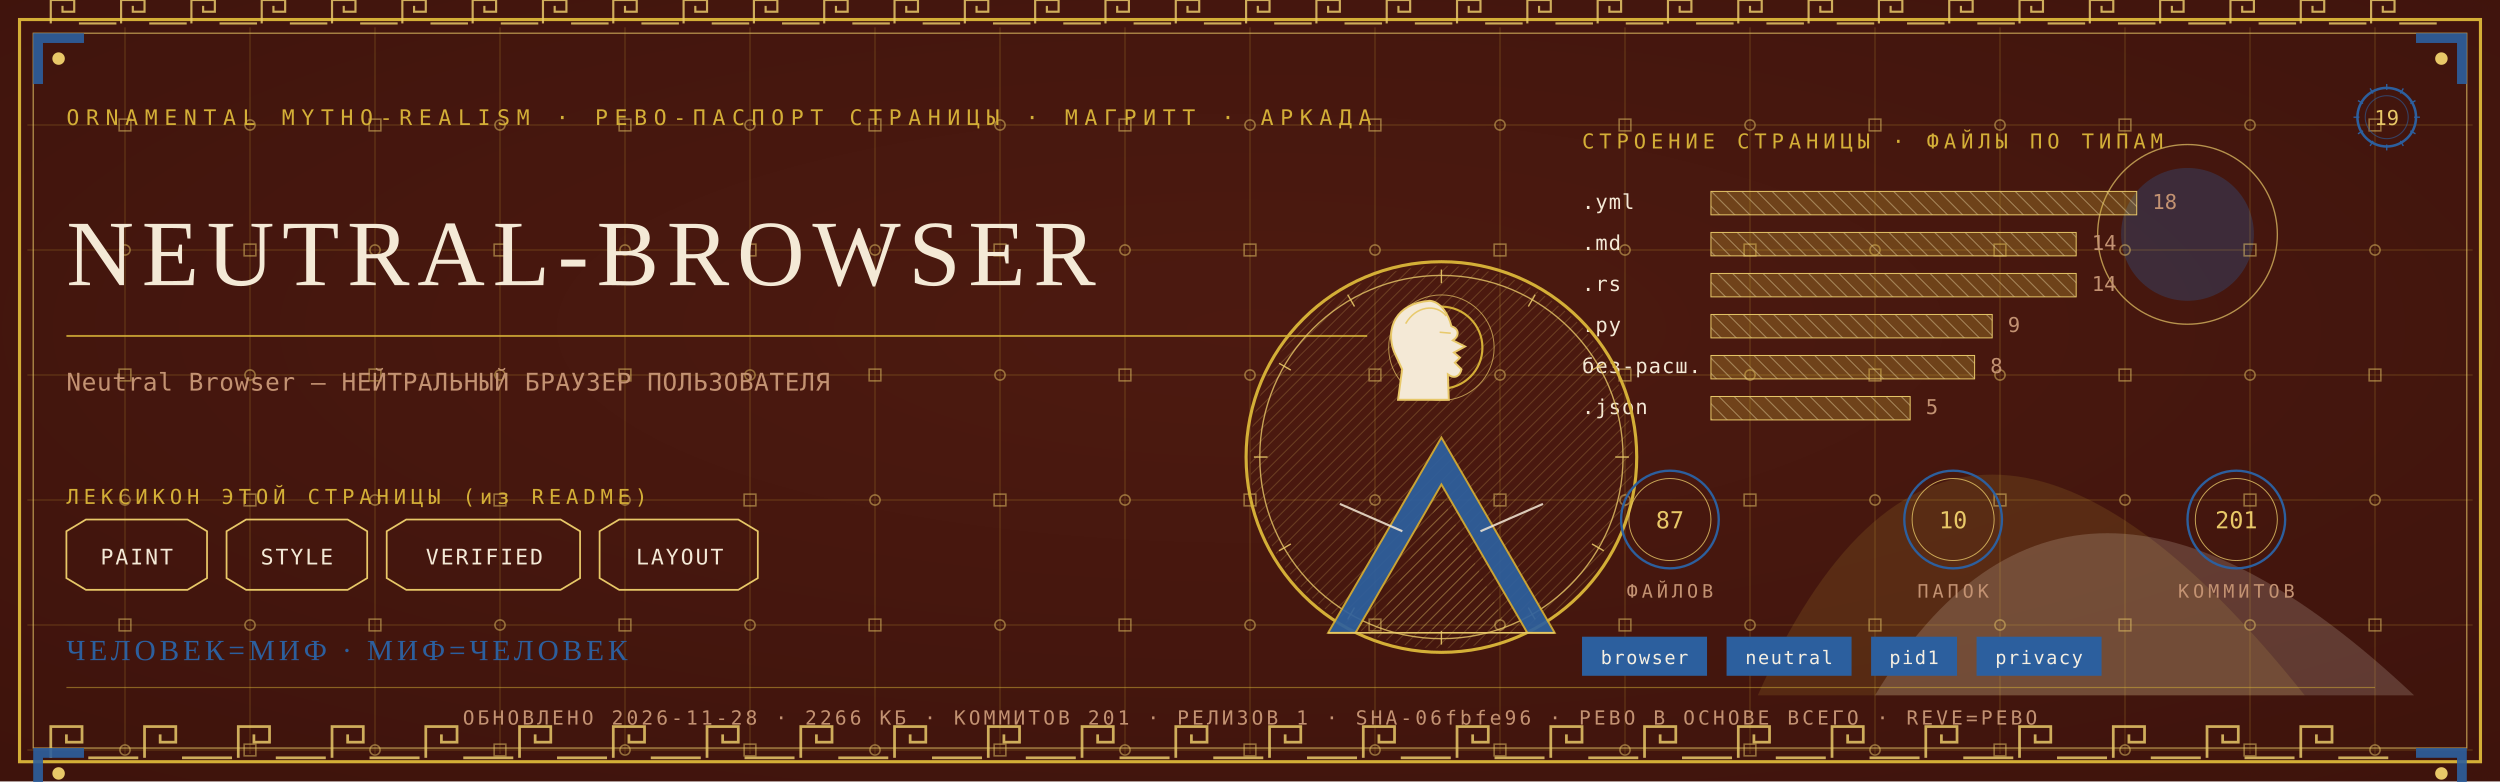
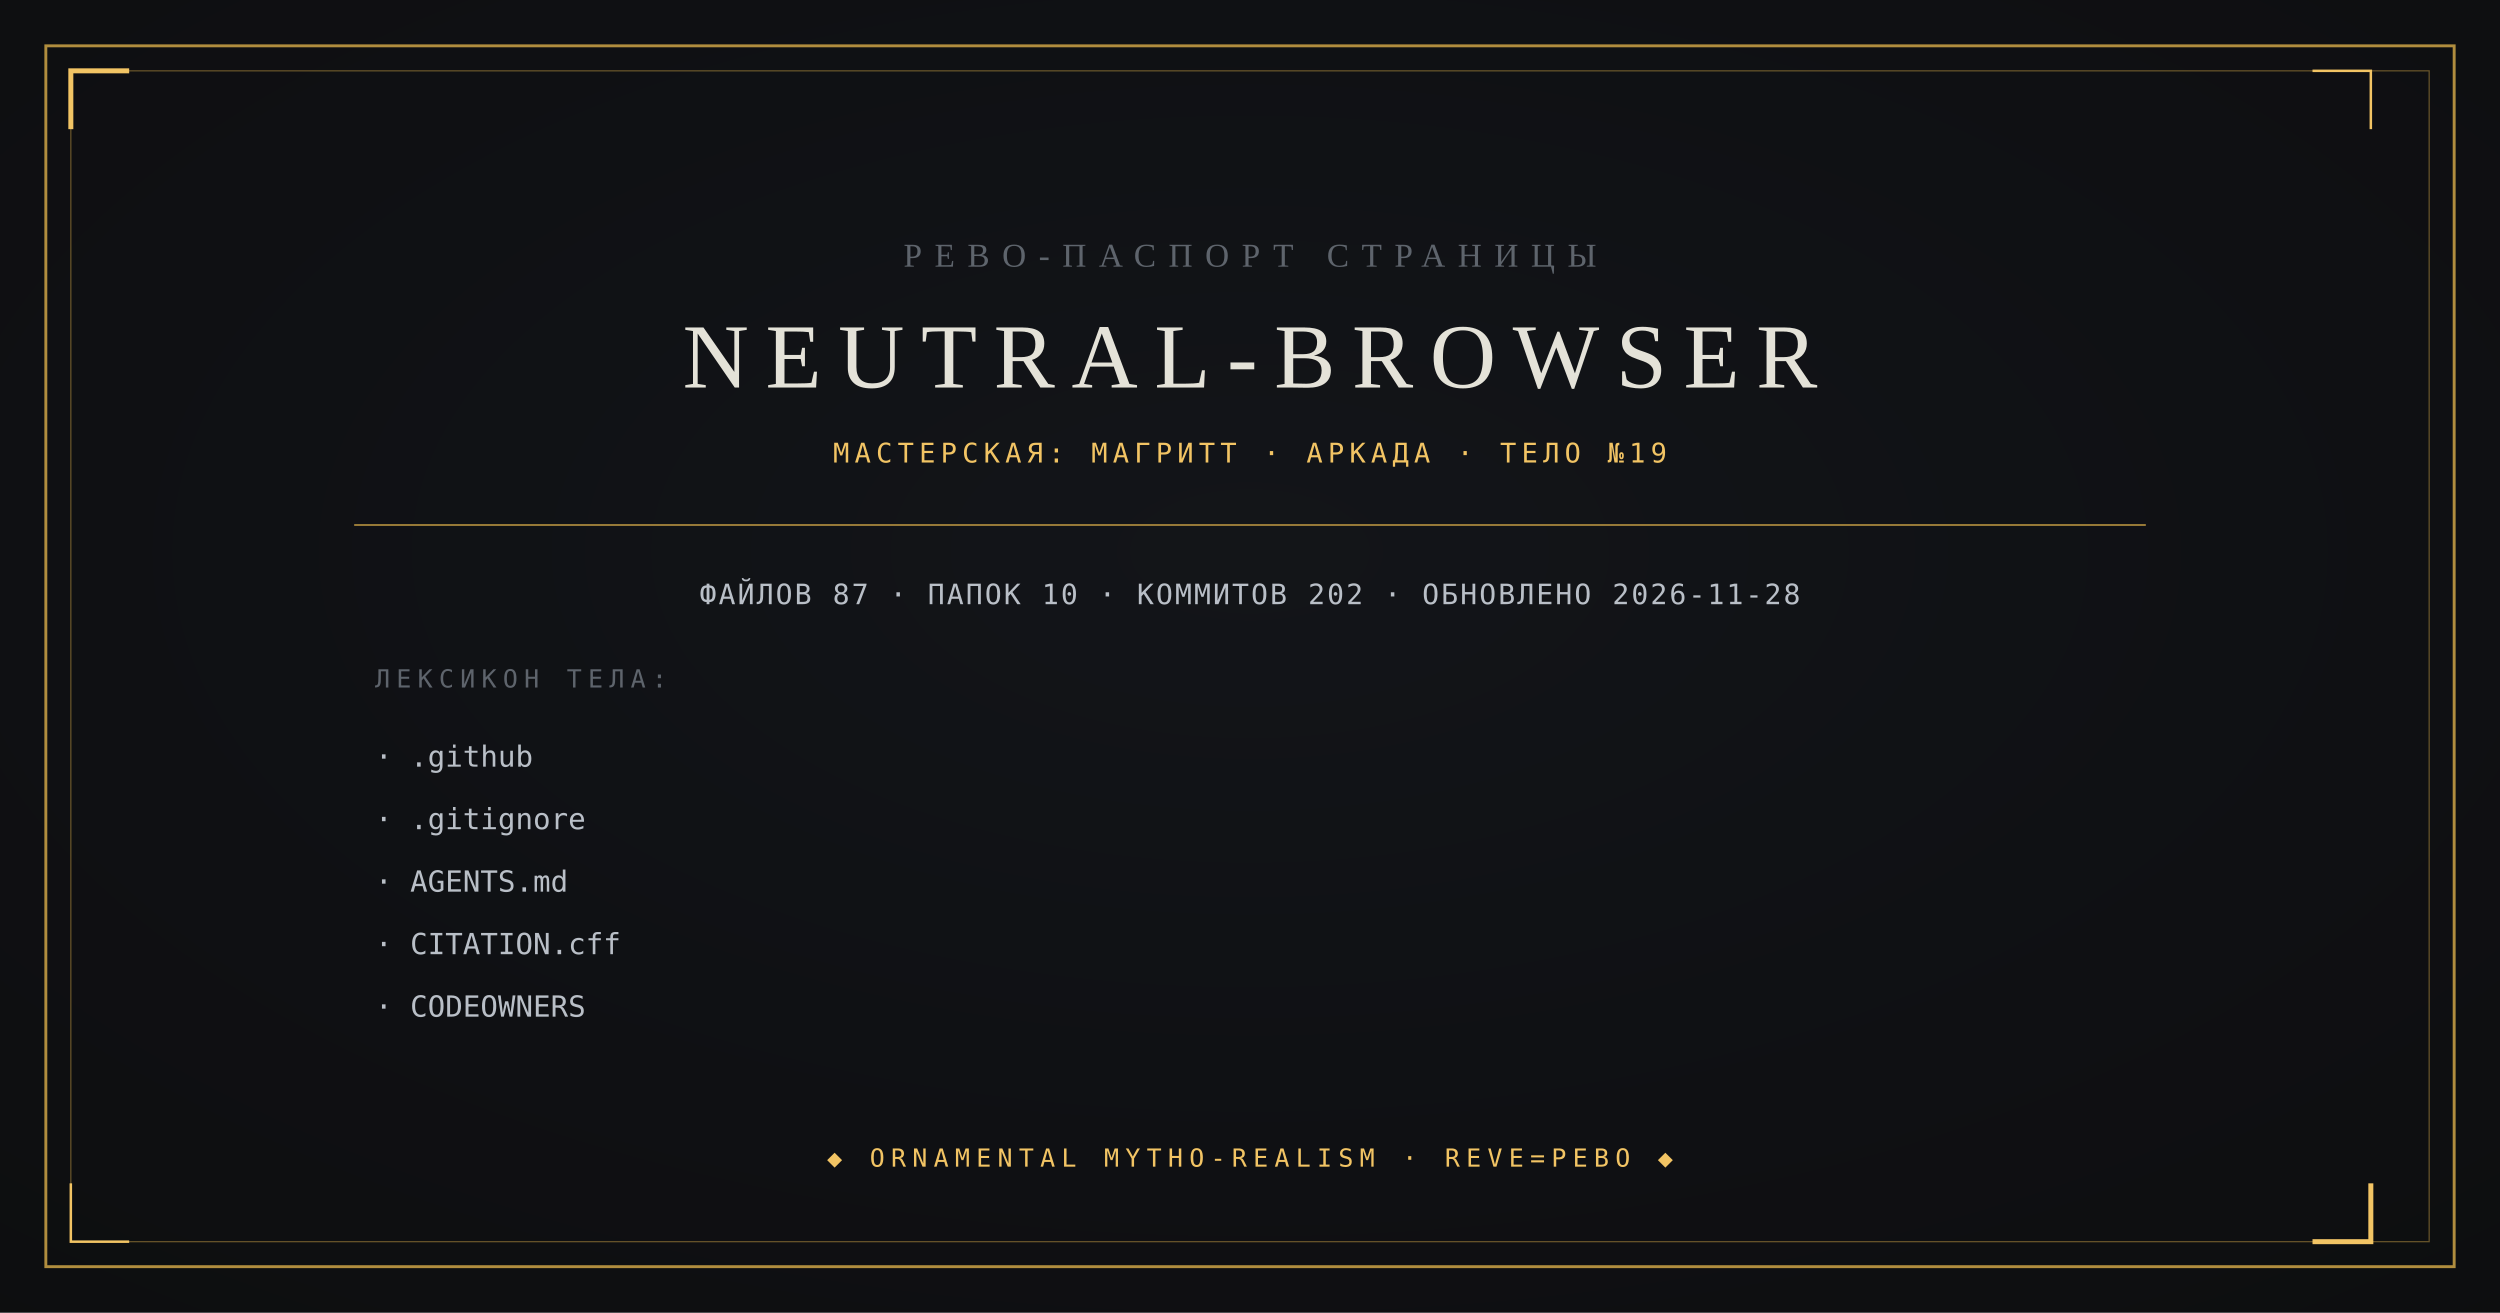
- <svg xmlns="http://www.w3.org/2000/svg" viewBox="0 0 1280 400" width="1280" height="400">
-   <defs>
-     <radialGradient id="rp19" cx="0.5" cy="0.42" r="1.1">
-       <stop offset="0" stop-color="#4E1A10" />
-       <stop offset="1" stop-color="#38100A" />
-     </radialGradient>
-     <pattern id="hatchm" width="4.2" height="4.2" patternUnits="userSpaceOnUse" patternTransform="rotate(45)">
-       <rect width="4.2" height="4.2" fill="none" />
-       <line x1="0" y1="0" x2="0" y2="4.2" stroke="#E8C868" stroke-width="0.5" />
-     </pattern>
-     <pattern id="hatchv" width="5.5" height="5.5" patternUnits="userSpaceOnUse" patternTransform="rotate(-45)">
-       <rect width="5.5" height="5.5" fill="none" />
-       <line x1="0" y1="0" x2="0" y2="5.5" stroke="#F4E9D6" stroke-width="0.5" />
-     </pattern>
-   </defs>
-   <rect width="1280" height="400" fill="#38100A" />
-   <rect width="1280" height="400" fill="url(#rp19)" opacity="0.94" />
-   <path d="M 900 356 Q 1000 130 1180 356 Z" fill="#D4AF37" opacity="0.14" />
-   <path d="M 960 356 Q 1060 190 1236 356 Z" fill="#F4E9D6" opacity="0.18" />
-   <circle cx="1120" cy="120" r="34" fill="#2C5F9E" opacity="0.30" />
-   <circle cx="1120" cy="120" r="46" fill="none" stroke="#E8C868" stroke-width="0.7" opacity="0.7" />
-   <g stroke="#D4AF37" stroke-width="0.45" opacity="0.30">
-     <line x1="64" y1="14" x2="64" y2="386" />
-     <line x1="128" y1="14" x2="128" y2="386" />
-     <line x1="192" y1="14" x2="192" y2="386" />
-     <line x1="256" y1="14" x2="256" y2="386" />
-     <line x1="320" y1="14" x2="320" y2="386" />
-     <line x1="384" y1="14" x2="384" y2="386" />
-     <line x1="448" y1="14" x2="448" y2="386" />
-     <line x1="512" y1="14" x2="512" y2="386" />
-     <line x1="576" y1="14" x2="576" y2="386" />
-     <line x1="640" y1="14" x2="640" y2="386" />
-     <line x1="704" y1="14" x2="704" y2="386" />
-     <line x1="768" y1="14" x2="768" y2="386" />
-     <line x1="832" y1="14" x2="832" y2="386" />
-     <line x1="896" y1="14" x2="896" y2="386" />
-     <line x1="960" y1="14" x2="960" y2="386" />
-     <line x1="1024" y1="14" x2="1024" y2="386" />
-     <line x1="1088" y1="14" x2="1088" y2="386" />
-     <line x1="1152" y1="14" x2="1152" y2="386" />
-     <line x1="1216" y1="14" x2="1216" y2="386" />
-     <line x1="14" y1="64" x2="1266" y2="64" />
-     <line x1="14" y1="128" x2="1266" y2="128" />
-     <line x1="14" y1="192" x2="1266" y2="192" />
-     <line x1="14" y1="256" x2="1266" y2="256" />
-     <line x1="14" y1="320" x2="1266" y2="320" />
-     <line x1="14" y1="384" x2="1266" y2="384" />
-   </g>
-   <g fill="none" stroke="#E8C868" stroke-width="0.8" opacity="0.5">
-     <rect x="61" y="61" width="6" height="6" />
-     <circle cx="64" cy="128" r="2.6" />
-     <rect x="61" y="189" width="6" height="6" />
-     <circle cx="64" cy="256" r="2.6" />
-     <rect x="61" y="317" width="6" height="6" />
-     <circle cx="64" cy="384" r="2.6" />
-     <circle cx="128" cy="64" r="2.6" />
-     <rect x="125" y="125" width="6" height="6" />
-     <circle cx="128" cy="192" r="2.6" />
-     <rect x="125" y="253" width="6" height="6" />
-     <circle cx="128" cy="320" r="2.6" />
-     <rect x="125" y="381" width="6" height="6" />
-     <rect x="189" y="61" width="6" height="6" />
-     <circle cx="192" cy="128" r="2.6" />
-     <rect x="189" y="189" width="6" height="6" />
-     <circle cx="192" cy="256" r="2.6" />
-     <rect x="189" y="317" width="6" height="6" />
-     <circle cx="192" cy="384" r="2.6" />
-     <circle cx="256" cy="64" r="2.6" />
-     <rect x="253" y="125" width="6" height="6" />
-     <circle cx="256" cy="192" r="2.6" />
-     <rect x="253" y="253" width="6" height="6" />
-     <circle cx="256" cy="320" r="2.6" />
-     <rect x="253" y="381" width="6" height="6" />
-     <rect x="317" y="61" width="6" height="6" />
-     <circle cx="320" cy="128" r="2.6" />
-     <rect x="317" y="189" width="6" height="6" />
-     <circle cx="320" cy="256" r="2.6" />
-     <rect x="317" y="317" width="6" height="6" />
-     <circle cx="320" cy="384" r="2.6" />
-     <circle cx="384" cy="64" r="2.6" />
-     <rect x="381" y="125" width="6" height="6" />
-     <circle cx="384" cy="192" r="2.6" />
-     <rect x="381" y="253" width="6" height="6" />
-     <circle cx="384" cy="320" r="2.6" />
-     <rect x="381" y="381" width="6" height="6" />
-     <rect x="445" y="61" width="6" height="6" />
-     <circle cx="448" cy="128" r="2.6" />
-     <rect x="445" y="189" width="6" height="6" />
-     <circle cx="448" cy="256" r="2.6" />
-     <rect x="445" y="317" width="6" height="6" />
-     <circle cx="448" cy="384" r="2.6" />
-     <circle cx="512" cy="64" r="2.6" />
-     <rect x="509" y="125" width="6" height="6" />
-     <circle cx="512" cy="192" r="2.6" />
-     <rect x="509" y="253" width="6" height="6" />
-     <circle cx="512" cy="320" r="2.6" />
-     <rect x="509" y="381" width="6" height="6" />
-     <rect x="573" y="61" width="6" height="6" />
-     <circle cx="576" cy="128" r="2.6" />
-     <rect x="573" y="189" width="6" height="6" />
-     <circle cx="576" cy="256" r="2.6" />
-     <rect x="573" y="317" width="6" height="6" />
-     <circle cx="576" cy="384" r="2.6" />
-     <circle cx="640" cy="64" r="2.6" />
-     <rect x="637" y="125" width="6" height="6" />
-     <circle cx="640" cy="192" r="2.6" />
-     <rect x="637" y="253" width="6" height="6" />
-     <circle cx="640" cy="320" r="2.6" />
-     <rect x="637" y="381" width="6" height="6" />
-     <rect x="701" y="61" width="6" height="6" />
-     <circle cx="704" cy="128" r="2.6" />
-     <rect x="701" y="189" width="6" height="6" />
-     <circle cx="704" cy="256" r="2.6" />
-     <rect x="701" y="317" width="6" height="6" />
-     <circle cx="704" cy="384" r="2.6" />
-     <circle cx="768" cy="64" r="2.6" />
-     <rect x="765" y="125" width="6" height="6" />
-     <circle cx="768" cy="192" r="2.6" />
-     <rect x="765" y="253" width="6" height="6" />
-     <circle cx="768" cy="320" r="2.6" />
-     <rect x="765" y="381" width="6" height="6" />
-     <rect x="829" y="61" width="6" height="6" />
-     <circle cx="832" cy="128" r="2.6" />
-     <rect x="829" y="189" width="6" height="6" />
-     <circle cx="832" cy="256" r="2.6" />
-     <rect x="829" y="317" width="6" height="6" />
-     <circle cx="832" cy="384" r="2.6" />
-     <circle cx="896" cy="64" r="2.6" />
-     <rect x="893" y="125" width="6" height="6" />
-     <circle cx="896" cy="192" r="2.6" />
-     <rect x="893" y="253" width="6" height="6" />
-     <circle cx="896" cy="320" r="2.6" />
-     <rect x="893" y="381" width="6" height="6" />
-     <rect x="957" y="61" width="6" height="6" />
-     <circle cx="960" cy="128" r="2.6" />
-     <rect x="957" y="189" width="6" height="6" />
-     <circle cx="960" cy="256" r="2.6" />
-     <rect x="957" y="317" width="6" height="6" />
-     <circle cx="960" cy="384" r="2.6" />
-     <circle cx="1024" cy="64" r="2.6" />
-     <rect x="1021" y="125" width="6" height="6" />
-     <circle cx="1024" cy="192" r="2.6" />
-     <rect x="1021" y="253" width="6" height="6" />
-     <circle cx="1024" cy="320" r="2.6" />
-     <rect x="1021" y="381" width="6" height="6" />
-     <rect x="1085" y="61" width="6" height="6" />
-     <circle cx="1088" cy="128" r="2.6" />
-     <rect x="1085" y="189" width="6" height="6" />
-     <circle cx="1088" cy="256" r="2.6" />
-     <rect x="1085" y="317" width="6" height="6" />
-     <circle cx="1088" cy="384" r="2.6" />
-     <circle cx="1152" cy="64" r="2.6" />
-     <rect x="1149" y="125" width="6" height="6" />
-     <circle cx="1152" cy="192" r="2.6" />
-     <rect x="1149" y="253" width="6" height="6" />
-     <circle cx="1152" cy="320" r="2.6" />
-     <rect x="1149" y="381" width="6" height="6" />
-     <rect x="1213" y="61" width="6" height="6" />
-     <circle cx="1216" cy="128" r="2.6" />
-     <rect x="1213" y="189" width="6" height="6" />
-     <circle cx="1216" cy="256" r="2.6" />
-     <rect x="1213" y="317" width="6" height="6" />
-     <circle cx="1216" cy="384" r="2.6" />
-   </g>
-   <rect x="10" y="10" width="1260" height="380" fill="none" stroke="#D4AF37" stroke-width="1.6" />
-   <rect x="17" y="17" width="1246" height="366" fill="none" stroke="#E8C868" stroke-width="0.6" opacity="0.75" />
-   <g fill="none" stroke="#E8C868" stroke-width="1.4" opacity="0.85">
-     <path d="M 26 388 L 26 372 L 42 372 L 42 380.0 L 34.0 380.0 L 34.0 376.0" />
-     <line x1="45.2" y1="388" x2="70.8" y2="388" />
-     <path d="M 74 388 L 74 372 L 90 372 L 90 380.0 L 82.0 380.0 L 82.0 376.0" />
-     <line x1="93.2" y1="388" x2="118.8" y2="388" />
-     <path d="M 122 388 L 122 372 L 138 372 L 138 380.0 L 130.0 380.0 L 130.0 376.0" />
-     <line x1="141.2" y1="388" x2="166.8" y2="388" />
-     <path d="M 170 388 L 170 372 L 186 372 L 186 380.0 L 178.0 380.0 L 178.0 376.0" />
-     <line x1="189.2" y1="388" x2="214.8" y2="388" />
-     <path d="M 218 388 L 218 372 L 234 372 L 234 380.0 L 226.0 380.0 L 226.0 376.0" />
-     <line x1="237.2" y1="388" x2="262.8" y2="388" />
-     <path d="M 266 388 L 266 372 L 282 372 L 282 380.0 L 274.0 380.0 L 274.0 376.0" />
-     <line x1="285.2" y1="388" x2="310.8" y2="388" />
-     <path d="M 314 388 L 314 372 L 330 372 L 330 380.0 L 322.0 380.0 L 322.0 376.0" />
-     <line x1="333.2" y1="388" x2="358.8" y2="388" />
-     <path d="M 362 388 L 362 372 L 378 372 L 378 380.0 L 370.0 380.0 L 370.0 376.0" />
-     <line x1="381.2" y1="388" x2="406.8" y2="388" />
-     <path d="M 410 388 L 410 372 L 426 372 L 426 380.0 L 418.0 380.0 L 418.0 376.0" />
-     <line x1="429.2" y1="388" x2="454.8" y2="388" />
-     <path d="M 458 388 L 458 372 L 474 372 L 474 380.0 L 466.0 380.0 L 466.0 376.0" />
-     <line x1="477.2" y1="388" x2="502.8" y2="388" />
-     <path d="M 506 388 L 506 372 L 522 372 L 522 380.0 L 514.0 380.0 L 514.0 376.0" />
-     <line x1="525.2" y1="388" x2="550.8" y2="388" />
-     <path d="M 554 388 L 554 372 L 570 372 L 570 380.0 L 562.0 380.0 L 562.0 376.0" />
-     <line x1="573.2" y1="388" x2="598.8" y2="388" />
-     <path d="M 602 388 L 602 372 L 618 372 L 618 380.0 L 610.0 380.0 L 610.0 376.0" />
-     <line x1="621.2" y1="388" x2="646.8" y2="388" />
-     <path d="M 650 388 L 650 372 L 666 372 L 666 380.0 L 658.0 380.0 L 658.0 376.0" />
-     <line x1="669.2" y1="388" x2="694.8" y2="388" />
-     <path d="M 698 388 L 698 372 L 714 372 L 714 380.0 L 706.0 380.0 L 706.0 376.0" />
-     <line x1="717.2" y1="388" x2="742.8" y2="388" />
-     <path d="M 746 388 L 746 372 L 762 372 L 762 380.0 L 754.0 380.0 L 754.0 376.0" />
-     <line x1="765.2" y1="388" x2="790.8" y2="388" />
-     <path d="M 794 388 L 794 372 L 810 372 L 810 380.0 L 802.0 380.0 L 802.0 376.0" />
-     <line x1="813.2" y1="388" x2="838.8" y2="388" />
-     <path d="M 842 388 L 842 372 L 858 372 L 858 380.0 L 850.0 380.0 L 850.0 376.0" />
-     <line x1="861.2" y1="388" x2="886.8" y2="388" />
-     <path d="M 890 388 L 890 372 L 906 372 L 906 380.0 L 898.0 380.0 L 898.0 376.0" />
-     <line x1="909.2" y1="388" x2="934.8" y2="388" />
-     <path d="M 938 388 L 938 372 L 954 372 L 954 380.0 L 946.0 380.0 L 946.0 376.0" />
-     <line x1="957.2" y1="388" x2="982.8" y2="388" />
-     <path d="M 986 388 L 986 372 L 1002 372 L 1002 380.0 L 994.0 380.0 L 994.0 376.0" />
-     <line x1="1005.2" y1="388" x2="1030.8" y2="388" />
-     <path d="M 1034 388 L 1034 372 L 1050 372 L 1050 380.0 L 1042.0 380.0 L 1042.0 376.0" />
-     <line x1="1053.2" y1="388" x2="1078.8" y2="388" />
-     <path d="M 1082 388 L 1082 372 L 1098 372 L 1098 380.0 L 1090.0 380.0 L 1090.0 376.0" />
-     <line x1="1101.2" y1="388" x2="1126.8" y2="388" />
-     <path d="M 1130 388 L 1130 372 L 1146 372 L 1146 380.0 L 1138.0 380.0 L 1138.0 376.0" />
-     <line x1="1149.2" y1="388" x2="1174.8" y2="388" />
-     <path d="M 1178 388 L 1178 372 L 1194 372 L 1194 380.0 L 1186.0 380.0 L 1186.0 376.0" />
-     <line x1="1197.2" y1="388" x2="1222.8" y2="388" />
-   </g>
-   <g fill="none" stroke="#E8C868" stroke-width="1.1" opacity="0.85">
-     <path d="M 26 12 L 26 0 L 38 0 L 38 6.0 L 32.0 6.0 L 32.0 3.0" />
-     <line x1="40.4" y1="12" x2="59.6" y2="12" />
-     <path d="M 62 12 L 62 0 L 74 0 L 74 6.0 L 68.0 6.0 L 68.0 3.0" />
-     <line x1="76.4" y1="12" x2="95.6" y2="12" />
-     <path d="M 98 12 L 98 0 L 110 0 L 110 6.0 L 104.0 6.0 L 104.0 3.0" />
-     <line x1="112.4" y1="12" x2="131.6" y2="12" />
-     <path d="M 134 12 L 134 0 L 146 0 L 146 6.0 L 140.0 6.0 L 140.0 3.0" />
-     <line x1="148.4" y1="12" x2="167.6" y2="12" />
-     <path d="M 170 12 L 170 0 L 182 0 L 182 6.0 L 176.0 6.0 L 176.0 3.0" />
-     <line x1="184.4" y1="12" x2="203.6" y2="12" />
-     <path d="M 206 12 L 206 0 L 218 0 L 218 6.0 L 212.0 6.0 L 212.0 3.0" />
-     <line x1="220.4" y1="12" x2="239.6" y2="12" />
-     <path d="M 242 12 L 242 0 L 254 0 L 254 6.0 L 248.0 6.0 L 248.0 3.0" />
-     <line x1="256.4" y1="12" x2="275.6" y2="12" />
-     <path d="M 278 12 L 278 0 L 290 0 L 290 6.0 L 284.0 6.0 L 284.0 3.0" />
-     <line x1="292.4" y1="12" x2="311.6" y2="12" />
-     <path d="M 314 12 L 314 0 L 326 0 L 326 6.0 L 320.0 6.0 L 320.0 3.0" />
-     <line x1="328.4" y1="12" x2="347.6" y2="12" />
-     <path d="M 350 12 L 350 0 L 362 0 L 362 6.0 L 356.0 6.0 L 356.0 3.0" />
-     <line x1="364.4" y1="12" x2="383.6" y2="12" />
-     <path d="M 386 12 L 386 0 L 398 0 L 398 6.0 L 392.0 6.0 L 392.0 3.0" />
-     <line x1="400.4" y1="12" x2="419.6" y2="12" />
-     <path d="M 422 12 L 422 0 L 434 0 L 434 6.0 L 428.0 6.0 L 428.0 3.0" />
-     <line x1="436.4" y1="12" x2="455.6" y2="12" />
-     <path d="M 458 12 L 458 0 L 470 0 L 470 6.0 L 464.0 6.0 L 464.0 3.0" />
-     <line x1="472.4" y1="12" x2="491.6" y2="12" />
-     <path d="M 494 12 L 494 0 L 506 0 L 506 6.0 L 500.0 6.0 L 500.0 3.0" />
-     <line x1="508.4" y1="12" x2="527.6" y2="12" />
-     <path d="M 530 12 L 530 0 L 542 0 L 542 6.0 L 536.0 6.0 L 536.0 3.0" />
-     <line x1="544.4" y1="12" x2="563.6" y2="12" />
-     <path d="M 566 12 L 566 0 L 578 0 L 578 6.0 L 572.0 6.0 L 572.0 3.0" />
-     <line x1="580.4" y1="12" x2="599.6" y2="12" />
-     <path d="M 602 12 L 602 0 L 614 0 L 614 6.0 L 608.0 6.0 L 608.0 3.0" />
-     <line x1="616.4" y1="12" x2="635.6" y2="12" />
-     <path d="M 638 12 L 638 0 L 650 0 L 650 6.0 L 644.0 6.0 L 644.0 3.0" />
-     <line x1="652.4" y1="12" x2="671.6" y2="12" />
-     <path d="M 674 12 L 674 0 L 686 0 L 686 6.0 L 680.0 6.0 L 680.0 3.0" />
-     <line x1="688.4" y1="12" x2="707.6" y2="12" />
-     <path d="M 710 12 L 710 0 L 722 0 L 722 6.0 L 716.0 6.0 L 716.0 3.0" />
-     <line x1="724.4" y1="12" x2="743.6" y2="12" />
-     <path d="M 746 12 L 746 0 L 758 0 L 758 6.0 L 752.0 6.0 L 752.0 3.0" />
-     <line x1="760.4" y1="12" x2="779.6" y2="12" />
-     <path d="M 782 12 L 782 0 L 794 0 L 794 6.0 L 788.0 6.0 L 788.0 3.0" />
-     <line x1="796.4" y1="12" x2="815.6" y2="12" />
-     <path d="M 818 12 L 818 0 L 830 0 L 830 6.0 L 824.0 6.0 L 824.0 3.0" />
-     <line x1="832.4" y1="12" x2="851.6" y2="12" />
-     <path d="M 854 12 L 854 0 L 866 0 L 866 6.0 L 860.0 6.0 L 860.0 3.0" />
-     <line x1="868.4" y1="12" x2="887.6" y2="12" />
-     <path d="M 890 12 L 890 0 L 902 0 L 902 6.0 L 896.0 6.0 L 896.0 3.0" />
-     <line x1="904.4" y1="12" x2="923.6" y2="12" />
-     <path d="M 926 12 L 926 0 L 938 0 L 938 6.0 L 932.0 6.0 L 932.0 3.0" />
-     <line x1="940.4" y1="12" x2="959.6" y2="12" />
-     <path d="M 962 12 L 962 0 L 974 0 L 974 6.0 L 968.0 6.0 L 968.0 3.0" />
-     <line x1="976.4" y1="12" x2="995.6" y2="12" />
-     <path d="M 998 12 L 998 0 L 1010 0 L 1010 6.0 L 1004.0 6.0 L 1004.0 3.0" />
-     <line x1="1012.4" y1="12" x2="1031.6" y2="12" />
-     <path d="M 1034 12 L 1034 0 L 1046 0 L 1046 6.0 L 1040.0 6.0 L 1040.0 3.0" />
-     <line x1="1048.4" y1="12" x2="1067.6" y2="12" />
-     <path d="M 1070 12 L 1070 0 L 1082 0 L 1082 6.0 L 1076.0 6.0 L 1076.0 3.0" />
-     <line x1="1084.4" y1="12" x2="1103.6" y2="12" />
-     <path d="M 1106 12 L 1106 0 L 1118 0 L 1118 6.0 L 1112.0 6.0 L 1112.0 3.0" />
-     <line x1="1120.4" y1="12" x2="1139.6" y2="12" />
-     <path d="M 1142 12 L 1142 0 L 1154 0 L 1154 6.0 L 1148.0 6.0 L 1148.0 3.0" />
-     <line x1="1156.4" y1="12" x2="1175.6" y2="12" />
-     <path d="M 1178 12 L 1178 0 L 1190 0 L 1190 6.0 L 1184.0 6.0 L 1184.0 3.0" />
-     <line x1="1192.4" y1="12" x2="1211.6" y2="12" />
-     <path d="M 1214 12 L 1214 0 L 1226 0 L 1226 6.0 L 1220.0 6.0 L 1220.0 3.0" />
-     <line x1="1228.4" y1="12" x2="1247.6" y2="12" />
-   </g>
-   <g transform="translate(17,17) scale(1,1)">
-     <path d="M 0 0 L 26 0 L 26 5 L 5 5 L 5 26 L 0 26 Z" fill="#2C5F9E" opacity="0.9" />
-     <circle cx="13" cy="13" r="3.2" fill="#E8C868" />
-   </g>
-   <g transform="translate(1263,17) scale(-1,1)">
-     <path d="M 0 0 L 26 0 L 26 5 L 5 5 L 5 26 L 0 26 Z" fill="#2C5F9E" opacity="0.9" />
-     <circle cx="13" cy="13" r="3.2" fill="#E8C868" />
-   </g>
-   <g transform="translate(17,383) scale(1,1)">
-     <path d="M 0 0 L 26 0 L 26 5 L 5 5 L 5 26 L 0 26 Z" fill="#2C5F9E" opacity="0.9" />
-     <circle cx="13" cy="13" r="3.2" fill="#E8C868" />
-   </g>
-   <g transform="translate(1263,383) scale(-1,1)">
-     <path d="M 0 0 L 26 0 L 26 5 L 5 5 L 5 26 L 0 26 Z" fill="#2C5F9E" opacity="0.9" />
-     <circle cx="13" cy="13" r="3.2" fill="#E8C868" />
-   </g>
-   <text x="34" y="64" font-family="'Cascadia Mono', ui-monospace, Consolas, monospace" font-size="11" fill="#D4AF37" letter-spacing="3.4">ORNAMENTAL MYTHO-REALISM · РЕВО-ПАСПОРТ СТРАНИЦЫ · МАГРИТТ · АРКАДА</text>
-   <g transform="translate(1222,60)">
-     <circle r="15" fill="none" stroke="#2C5F9E" stroke-width="1.3" />
-     <circle r="11" fill="none" stroke="#2C5F9E" stroke-width="0.55" opacity="0.6" />
-     <text y="4" text-anchor="middle" font-family="'Cascadia Mono', ui-monospace, Consolas, monospace" font-size="10.5" fill="#E8C868">19</text>
-     <g stroke="#2C5F9E" stroke-width="0.7">
-       <line x1="0" y1="-17" x2="0" y2="-14" transform="rotate(0)" />
-       <line x1="0" y1="-17" x2="0" y2="-14" transform="rotate(30)" />
-       <line x1="0" y1="-17" x2="0" y2="-14" transform="rotate(60)" />
-       <line x1="0" y1="-17" x2="0" y2="-14" transform="rotate(90)" />
-       <line x1="0" y1="-17" x2="0" y2="-14" transform="rotate(120)" />
-       <line x1="0" y1="-17" x2="0" y2="-14" transform="rotate(150)" />
-       <line x1="0" y1="-17" x2="0" y2="-14" transform="rotate(180)" />
-       <line x1="0" y1="-17" x2="0" y2="-14" transform="rotate(210)" />
-       <line x1="0" y1="-17" x2="0" y2="-14" transform="rotate(240)" />
-       <line x1="0" y1="-17" x2="0" y2="-14" transform="rotate(270)" />
-       <line x1="0" y1="-17" x2="0" y2="-14" transform="rotate(300)" />
-       <line x1="0" y1="-17" x2="0" y2="-14" transform="rotate(330)" />
-     </g>
-   </g>
-   <text x="34" y="146" font-family="Georgia, 'Times New Roman', serif" font-size="47.9" fill="#F4E9D6" letter-spacing="4">NEUTRAL-BROWSER</text>
-   <line x1="34" y1="172" x2="700" y2="172" stroke="#D4AF37" stroke-width="1" opacity="0.85" />
-   <text x="34" y="200" font-family="'Cascadia Mono', ui-monospace, Consolas, monospace" font-size="12.5" fill="#C39272" letter-spacing="0.3">Neutral Browser — НЕЙТРАЛЬНЫЙ БРАУЗЕР ПОЛЬЗОВАТЕЛЯ</text>
-   <text x="34" y="258" font-family="'Cascadia Mono', ui-monospace, Consolas, monospace" font-size="10.5" fill="#D4AF37" letter-spacing="2.5">ЛЕКСИКОН ЭТОЙ СТРАНИЦЫ (из README)</text>
-   <path d="M 34 272 L 44 266 L 96 266 L 106 272 L 106 296 L 96 302 L 44 302 L 34 296 Z" fill="none" stroke="#E8C868" stroke-width="0.9" />
-   <text x="70" y="289" text-anchor="middle" font-family="'Cascadia Mono', ui-monospace, Consolas, monospace" font-size="11" fill="#F4E9D6" letter-spacing="1">PAINT</text>
-   <path d="M 116 272 L 126 266 L 178 266 L 188 272 L 188 296 L 178 302 L 126 302 L 116 296 Z" fill="none" stroke="#E8C868" stroke-width="0.9" />
-   <text x="152" y="289" text-anchor="middle" font-family="'Cascadia Mono', ui-monospace, Consolas, monospace" font-size="11" fill="#F4E9D6" letter-spacing="1">STYLE</text>
-   <path d="M 198 272 L 208 266 L 287 266 L 297 272 L 297 296 L 287 302 L 208 302 L 198 296 Z" fill="none" stroke="#E8C868" stroke-width="0.9" />
-   <text x="248" y="289" text-anchor="middle" font-family="'Cascadia Mono', ui-monospace, Consolas, monospace" font-size="11" fill="#F4E9D6" letter-spacing="1">VERIFIED</text>
-   <path d="M 307 272 L 317 266 L 378 266 L 388 272 L 388 296 L 378 302 L 317 302 L 307 296 Z" fill="none" stroke="#E8C868" stroke-width="0.9" />
-   <text x="348" y="289" text-anchor="middle" font-family="'Cascadia Mono', ui-monospace, Consolas, monospace" font-size="11" fill="#F4E9D6" letter-spacing="1">LAYOUT</text>
-   <text x="810" y="76" font-family="'Cascadia Mono', ui-monospace, Consolas, monospace" font-size="10.5" fill="#D4AF37" letter-spacing="2.5">СТРОЕНИЕ СТРАНИЦЫ · ФАЙЛЫ ПО ТИПАМ</text>
-   <text x="810" y="107" font-family="'Cascadia Mono', ui-monospace, Consolas, monospace" font-size="10.5" fill="#F4E9D6" letter-spacing="0.5">.yml</text>
-   <rect x="876" y="98" width="218" height="12" fill="url(#hatchv)" opacity="0.9" />
-   <rect x="876" y="98" width="218" height="12" fill="#D4AF37" opacity="0.28" />
-   <rect x="876" y="98" width="218" height="12" fill="none" stroke="#E8C868" stroke-width="0.5" />
-   <text x="1102" y="107" font-family="'Cascadia Mono', ui-monospace, Consolas, monospace" font-size="10.5" fill="#C39272">18</text>
-   <text x="810" y="128" font-family="'Cascadia Mono', ui-monospace, Consolas, monospace" font-size="10.5" fill="#F4E9D6" letter-spacing="0.5">.md</text>
-   <rect x="876" y="119" width="187" height="12" fill="url(#hatchv)" opacity="0.9" />
-   <rect x="876" y="119" width="187" height="12" fill="#D4AF37" opacity="0.28" />
-   <rect x="876" y="119" width="187" height="12" fill="none" stroke="#E8C868" stroke-width="0.5" />
-   <text x="1071" y="128" font-family="'Cascadia Mono', ui-monospace, Consolas, monospace" font-size="10.5" fill="#C39272">14</text>
-   <text x="810" y="149" font-family="'Cascadia Mono', ui-monospace, Consolas, monospace" font-size="10.5" fill="#F4E9D6" letter-spacing="0.5">.rs</text>
-   <rect x="876" y="140" width="187" height="12" fill="url(#hatchv)" opacity="0.9" />
-   <rect x="876" y="140" width="187" height="12" fill="#D4AF37" opacity="0.28" />
-   <rect x="876" y="140" width="187" height="12" fill="none" stroke="#E8C868" stroke-width="0.5" />
-   <text x="1071" y="149" font-family="'Cascadia Mono', ui-monospace, Consolas, monospace" font-size="10.5" fill="#C39272">14</text>
-   <text x="810" y="170" font-family="'Cascadia Mono', ui-monospace, Consolas, monospace" font-size="10.5" fill="#F4E9D6" letter-spacing="0.5">.py</text>
-   <rect x="876" y="161" width="144" height="12" fill="url(#hatchv)" opacity="0.9" />
-   <rect x="876" y="161" width="144" height="12" fill="#D4AF37" opacity="0.28" />
-   <rect x="876" y="161" width="144" height="12" fill="none" stroke="#E8C868" stroke-width="0.5" />
-   <text x="1028" y="170" font-family="'Cascadia Mono', ui-monospace, Consolas, monospace" font-size="10.5" fill="#C39272">9</text>
-   <text x="810" y="191" font-family="'Cascadia Mono', ui-monospace, Consolas, monospace" font-size="10.5" fill="#F4E9D6" letter-spacing="0.5">без-расш.</text>
-   <rect x="876" y="182" width="135" height="12" fill="url(#hatchv)" opacity="0.9" />
-   <rect x="876" y="182" width="135" height="12" fill="#D4AF37" opacity="0.28" />
-   <rect x="876" y="182" width="135" height="12" fill="none" stroke="#E8C868" stroke-width="0.5" />
-   <text x="1019" y="191" font-family="'Cascadia Mono', ui-monospace, Consolas, monospace" font-size="10.5" fill="#C39272">8</text>
-   <text x="810" y="212" font-family="'Cascadia Mono', ui-monospace, Consolas, monospace" font-size="10.5" fill="#F4E9D6" letter-spacing="0.5">.json</text>
-   <rect x="876" y="203" width="102" height="12" fill="url(#hatchv)" opacity="0.9" />
-   <rect x="876" y="203" width="102" height="12" fill="#D4AF37" opacity="0.28" />
-   <rect x="876" y="203" width="102" height="12" fill="none" stroke="#E8C868" stroke-width="0.5" />
-   <text x="986" y="212" font-family="'Cascadia Mono', ui-monospace, Consolas, monospace" font-size="10.5" fill="#C39272">5</text>
-   <g transform="translate(738,234)">
-     <circle r="100" fill="none" stroke="#D4AF37" stroke-width="1.6" />
-     <circle r="93" fill="none" stroke="#E8C868" stroke-width="0.7" opacity="0.8" />
-     <circle r="98" fill="url(#hatchm)" opacity="0.4" />
-     <g stroke="#E8C868" stroke-width="0.7" opacity="0.9">
-       <line x1="0" y1="-96" x2="0" y2="-89" transform="rotate(0)" />
-       <line x1="0" y1="-96" x2="0" y2="-89" transform="rotate(30)" />
-       <line x1="0" y1="-96" x2="0" y2="-89" transform="rotate(60)" />
-       <line x1="0" y1="-96" x2="0" y2="-89" transform="rotate(90)" />
-       <line x1="0" y1="-96" x2="0" y2="-89" transform="rotate(120)" />
-       <line x1="0" y1="-96" x2="0" y2="-89" transform="rotate(150)" />
-       <line x1="0" y1="-96" x2="0" y2="-89" transform="rotate(180)" />
-       <line x1="0" y1="-96" x2="0" y2="-89" transform="rotate(210)" />
-       <line x1="0" y1="-96" x2="0" y2="-89" transform="rotate(240)" />
-       <line x1="0" y1="-96" x2="0" y2="-89" transform="rotate(270)" />
-       <line x1="0" y1="-96" x2="0" y2="-89" transform="rotate(300)" />
-       <line x1="0" y1="-96" x2="0" y2="-89" transform="rotate(330)" />
-     </g>
-     <circle cy="-56" r="21" fill="none" stroke="#D4AF37" stroke-width="1.1" />
-     <circle cy="-56" r="27" fill="none" stroke="#E8C868" stroke-width="0.5" opacity="0.7" />
-     <path d="M -6.0 -80.0 C -23.5 -78.7 -28.7 -65.7 -24.3 -54.0 L -20.1 -44.9 L -22.2 -29.3 L 3.8 -29.3 L 3.3 -42.3 C 6.9 -39.7 9.5 -41.5 10.3 -44.9 L 6.9 -48.3 L 9.5 -50.9 L 6.4 -53.5 L 12.1 -56.6 L 5.9 -59.7 C 9.5 -62.3 9.0 -65.7 5.1 -67.0 C 3.8 -72.7 -0.1 -79.5 -6.0 -80.0 Z" fill="#F4E9D6" stroke="#E8C868" stroke-width="1.0" />
-     <g fill="none" stroke="#E8C868" stroke-width="0.8" opacity="0.95">
-       <path d="M -18.3 -68.3 C -13.1 -77.4 -2.7 -78.7 2.5 -72.2" />
-       <path d="M -0.9 -63.9 L 4.8 -63.4" />
-     </g>
-     <path d="M -58.0 90.0 L 0 -10.0 L 58.0 90.0 L 44.0 90.0 L 0 14.0 L -44.0 90.0 Z" fill="#2C5F9E" opacity="0.92" stroke="#D4AF37" stroke-width="1.0" />
-     <path d="M -34.0 88.0 L 0 20.0 L 34.0 88.0" fill="url(#hatchm)" opacity="0.5" stroke="none" />
-     <path d="M -58.0 90.0 L 58.0 90.0" fill="none" stroke="#E8C868" stroke-width="0.8" />
-     <path d="M -52.0 24.0 L -20.0 38.0" fill="none" stroke="#F4E9D6" stroke-width="1.1" opacity="0.85" />
-     <path d="M 52.0 24.0 L 20.0 38.0" fill="none" stroke="#F4E9D6" stroke-width="1.1" opacity="0.85" />
-   </g>
-   <g transform="translate(855,266)">
-     <circle r="25" fill="none" stroke="#2C5F9E" stroke-width="1.2" />
-     <circle r="21" fill="none" stroke="#E8C868" stroke-width="0.5" opacity="0.8" />
-     <text y="4.5" text-anchor="middle" font-family="'Cascadia Mono', ui-monospace, Consolas, monospace" font-size="12" fill="#E8C868">87</text>
-     <text y="40" text-anchor="middle" font-family="'Cascadia Mono', ui-monospace, Consolas, monospace" font-size="9.5" fill="#C39272" letter-spacing="2">ФАЙЛОВ</text>
-   </g>
-   <g transform="translate(1000,266)">
-     <circle r="25" fill="none" stroke="#2C5F9E" stroke-width="1.2" />
-     <circle r="21" fill="none" stroke="#E8C868" stroke-width="0.5" opacity="0.8" />
-     <text y="4.5" text-anchor="middle" font-family="'Cascadia Mono', ui-monospace, Consolas, monospace" font-size="12" fill="#E8C868">10</text>
-     <text y="40" text-anchor="middle" font-family="'Cascadia Mono', ui-monospace, Consolas, monospace" font-size="9.5" fill="#C39272" letter-spacing="2">ПАПОК</text>
-   </g>
-   <g transform="translate(1145,266)">
-     <circle r="25" fill="none" stroke="#2C5F9E" stroke-width="1.2" />
-     <circle r="21" fill="none" stroke="#E8C868" stroke-width="0.5" opacity="0.8" />
-     <text y="4.5" text-anchor="middle" font-family="'Cascadia Mono', ui-monospace, Consolas, monospace" font-size="12" fill="#E8C868">201</text>
-     <text y="40" text-anchor="middle" font-family="'Cascadia Mono', ui-monospace, Consolas, monospace" font-size="9.5" fill="#C39272" letter-spacing="2">КОММИТОВ</text>
-   </g>
-   <rect x="810" y="326" rx="0" width="64" height="20" fill="#2C5F9E" />
-   <text x="842" y="340" text-anchor="middle" font-family="'Cascadia Mono', ui-monospace, Consolas, monospace" font-size="9.5" fill="#F5EFE2" letter-spacing="0.8">browser</text>
-   <rect x="884" y="326" rx="0" width="64" height="20" fill="#2C5F9E" />
-   <text x="916" y="340" text-anchor="middle" font-family="'Cascadia Mono', ui-monospace, Consolas, monospace" font-size="9.5" fill="#F5EFE2" letter-spacing="0.8">neutral</text>
-   <rect x="958" y="326" rx="0" width="44" height="20" fill="#2C5F9E" />
-   <text x="980" y="340" text-anchor="middle" font-family="'Cascadia Mono', ui-monospace, Consolas, monospace" font-size="9.5" fill="#F5EFE2" letter-spacing="0.8">pid1</text>
-   <rect x="1012" y="326" rx="0" width="64" height="20" fill="#2C5F9E" />
-   <text x="1044" y="340" text-anchor="middle" font-family="'Cascadia Mono', ui-monospace, Consolas, monospace" font-size="9.5" fill="#F5EFE2" letter-spacing="0.8">privacy</text>
-   <text x="34" y="338" font-family="Georgia, 'Times New Roman', serif" font-size="15" fill="#2C5F9E" letter-spacing="2">ЧЕЛОВЕК=МИФ · МИФ=ЧЕЛОВЕК</text>
-   <line x1="34" y1="352" x2="1216" y2="352" stroke="#D4AF37" stroke-width="0.6" opacity="0.5" />
-   <text x="640" y="371" text-anchor="middle" font-family="'Cascadia Mono', ui-monospace, Consolas, monospace" font-size="10" fill="#C39272" letter-spacing="1.6">ОБНОВЛЕНО 2026-11-28 · 2266 КБ · КОММИТОВ 201 · РЕЛИЗОВ 1 · SHA-06fbfe96 · РЕВО В ОСНОВЕ ВСЕГО · REVE=РЕВО</text>
+ <svg xmlns="http://www.w3.org/2000/svg" viewBox="0 0 1200 630" width="1200" height="630">
+   <rect width="1200" height="630" fill="#0B0C0E" />
+   <radialGradient id="v" cx="0.5" cy="0.42" r="0.95">
+     <stop offset="0" stop-color="#14161A" />
+     <stop offset="1" stop-color="#0B0C0E" />
+   </radialGradient>
+   <rect width="1200" height="630" fill="url(#v)" opacity="0.9" />
+   <rect x="22" y="22" width="1156" height="586" fill="none" stroke="#B08D3E" stroke-width="1.4" />
+   <rect x="34" y="34" width="1132" height="562" fill="none" stroke="#B08D3E" stroke-width="0.6" opacity="0.55" />
+   <path d="M 34 62 L 34 34 L 62 34" fill="none" stroke="#F2C464" stroke-width="2.4" />
+   <path d="M 1138 568 L 1138 596 L 1110 596" fill="none" stroke="#F2C464" stroke-width="2.4" />
+   <path d="M 1138 62 L 1138 34 L 1110 34" fill="none" stroke="#F2C464" stroke-width="1.2" />
+   <path d="M 62 596 L 34 596 L 34 568" fill="none" stroke="#F2C464" stroke-width="1.2" />
+   <text x="600" y="128" text-anchor="middle" font-family="Georgia, 'Times New Roman', serif" font-size="16" fill="#5E646C" letter-spacing="6">РЕВО-ПАСПОРТ СТРАНИЦЫ</text>
+   <text x="600" y="186" text-anchor="middle" font-family="Georgia, 'Times New Roman', serif" font-size="44" fill="#E4E2D8" letter-spacing="8">NEUTRAL-BROWSER</text>
+   <text x="600" y="222" text-anchor="middle" font-family="ui-monospace, Consolas, monospace" font-size="13" fill="#F2C464" letter-spacing="2.5">МАСТЕРСКАЯ: МАГРИТТ · АРКАДА · ТЕЛО №19</text>
+   <line x1="170" y1="252" x2="1030" y2="252" stroke="#B08D3E" stroke-width="0.8" />
+   <text x="600" y="290" text-anchor="middle" font-family="ui-monospace, Consolas, monospace" font-size="13.5" fill="#B9BFC7" letter-spacing="1">ФАЙЛОВ 87 · ПАПОК 10 · КОММИТОВ 202 · ОБНОВЛЕНО 2026-11-28</text>
+   <text x="180" y="330" font-family="ui-monospace, Consolas, monospace" font-size="12" fill="#5E646C" letter-spacing="3">ЛЕКСИКОН ТЕЛА:</text>
+   <text x="180" y="368" font-family="ui-monospace, Consolas, monospace" font-size="14" fill="#B9BFC7">· .github</text>
+   <text x="180" y="398" font-family="ui-monospace, Consolas, monospace" font-size="14" fill="#B9BFC7">· .gitignore</text>
+   <text x="180" y="428" font-family="ui-monospace, Consolas, monospace" font-size="14" fill="#B9BFC7">· AGENTS.md</text>
+   <text x="180" y="458" font-family="ui-monospace, Consolas, monospace" font-size="14" fill="#B9BFC7">· CITATION.cff</text>
+   <text x="180" y="488" font-family="ui-monospace, Consolas, monospace" font-size="14" fill="#B9BFC7">· CODEOWNERS</text>
+   <text x="600" y="560" text-anchor="middle" font-family="ui-monospace, Consolas, monospace" font-size="12" fill="#F2C464" letter-spacing="3">◆ ORNAMENTAL MYTHO-REALISM · REVE=РЕВО ◆</text>
</svg>
